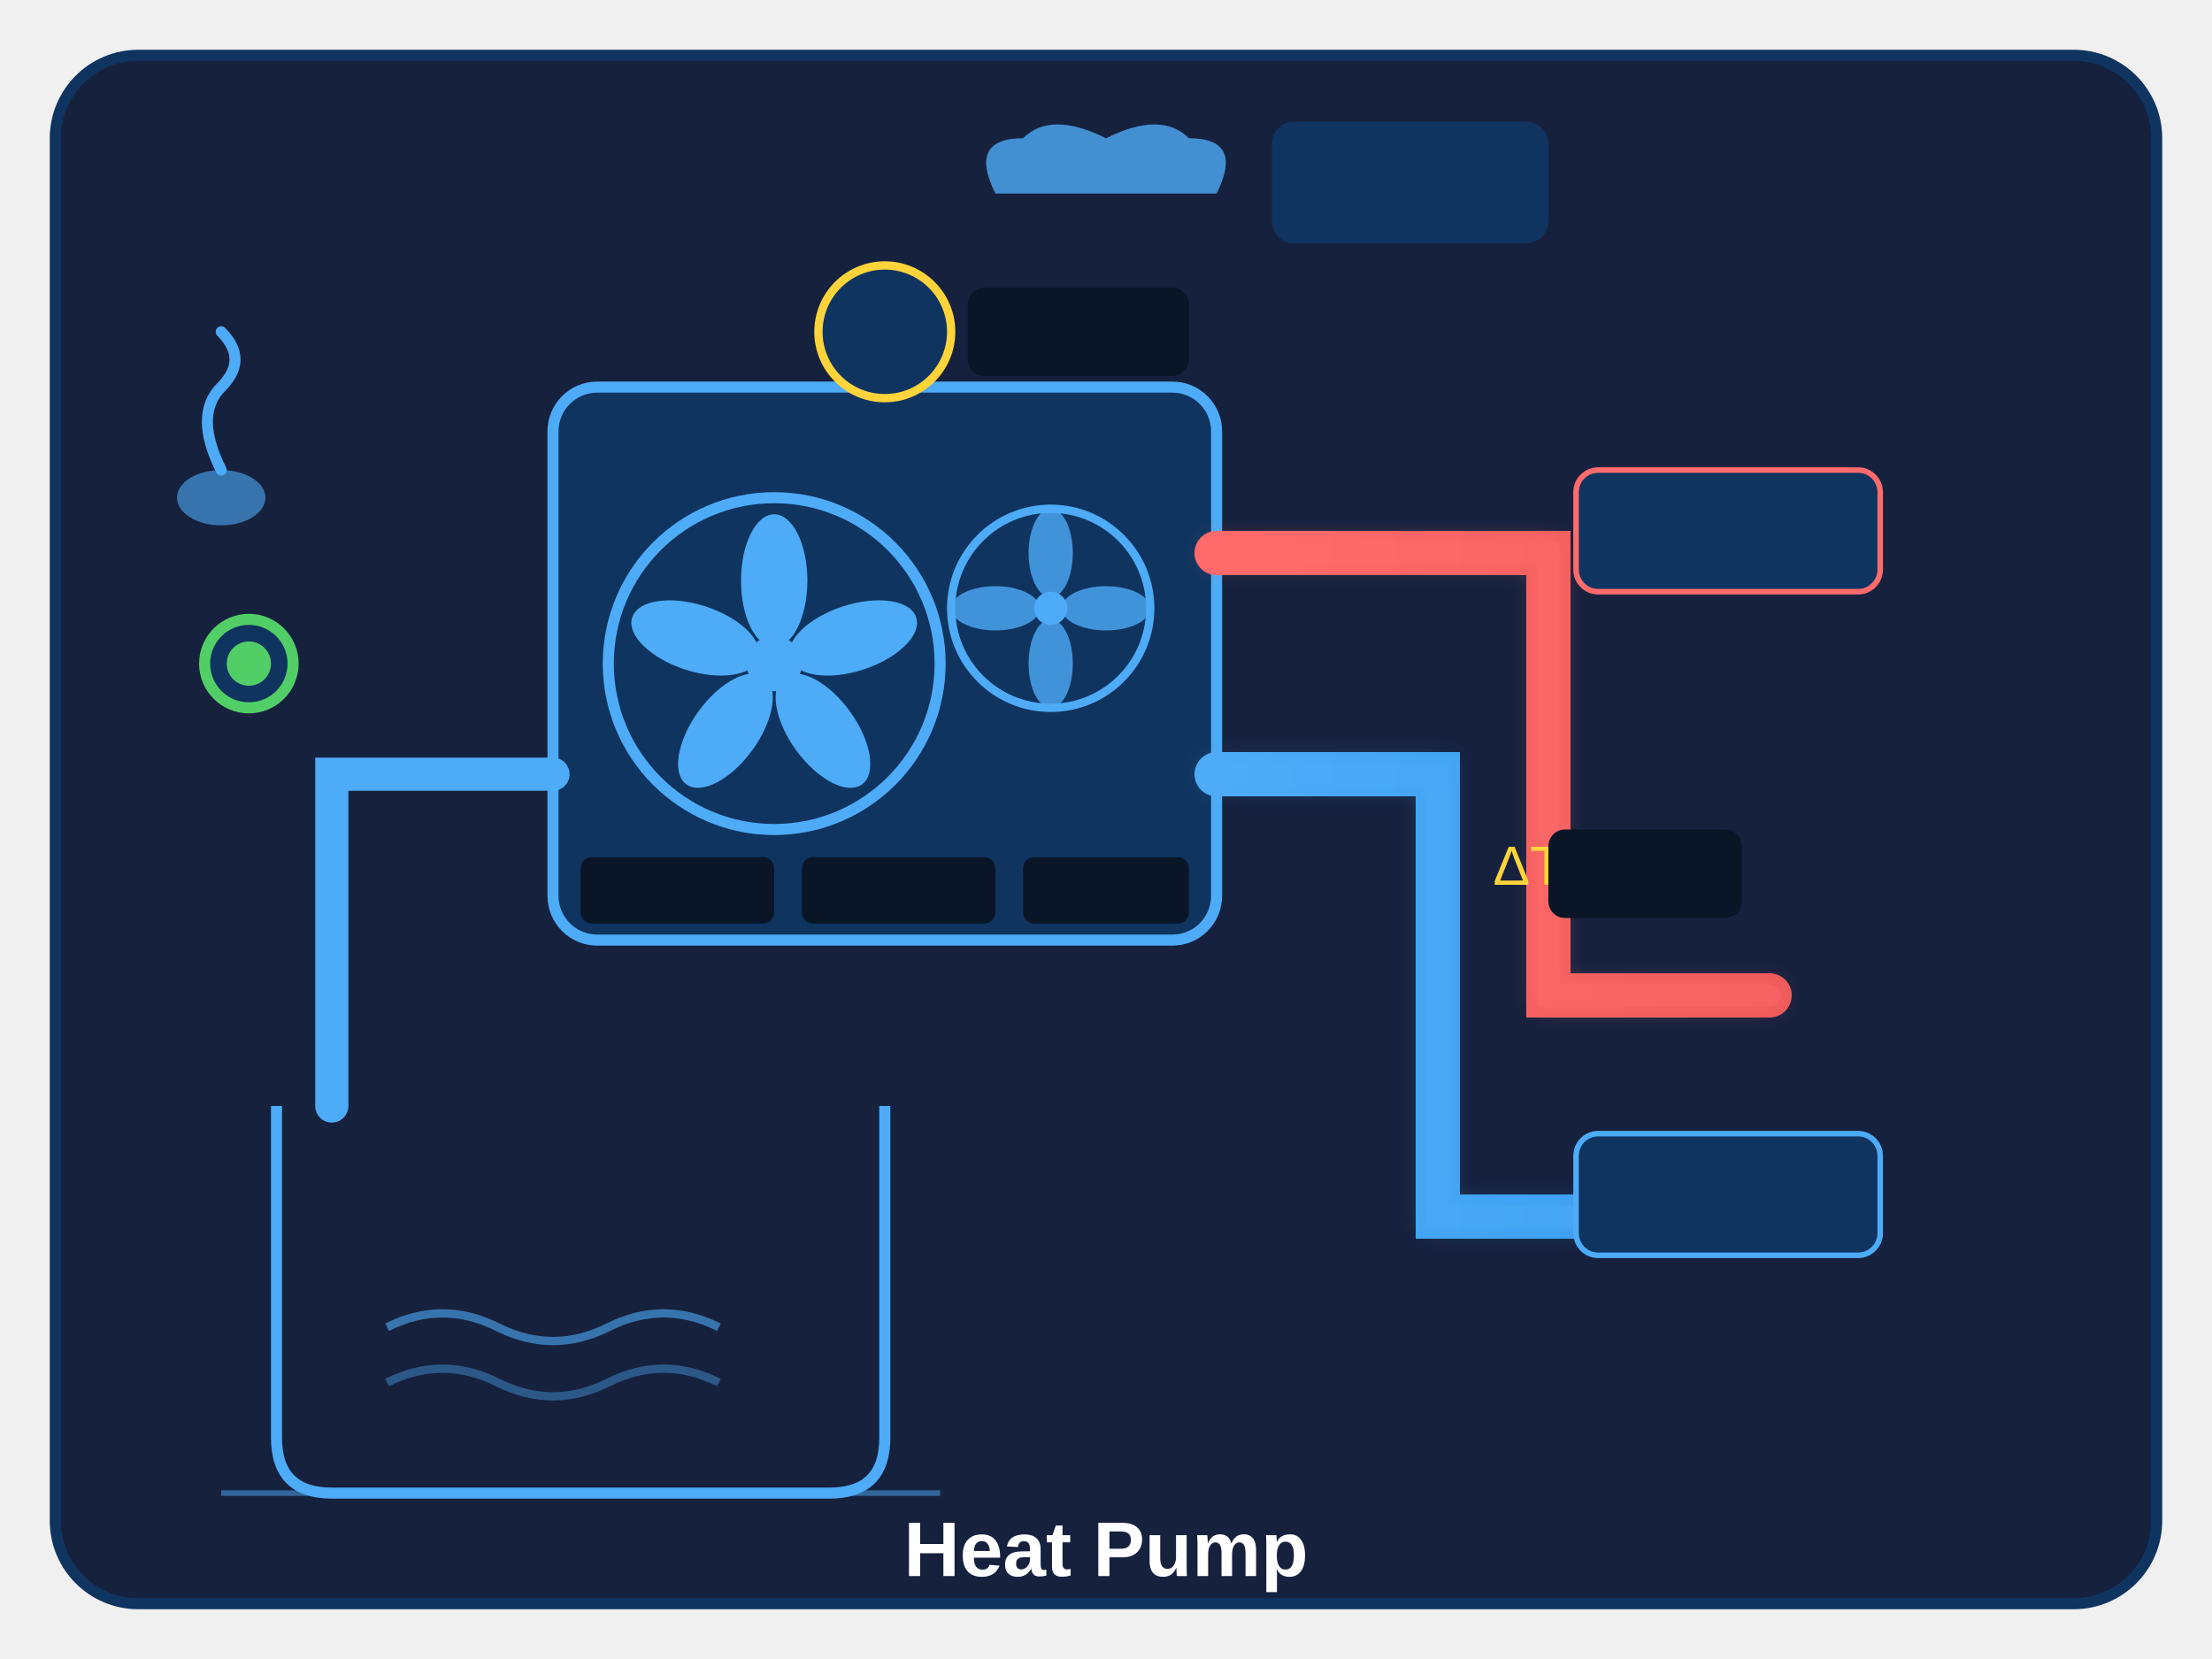
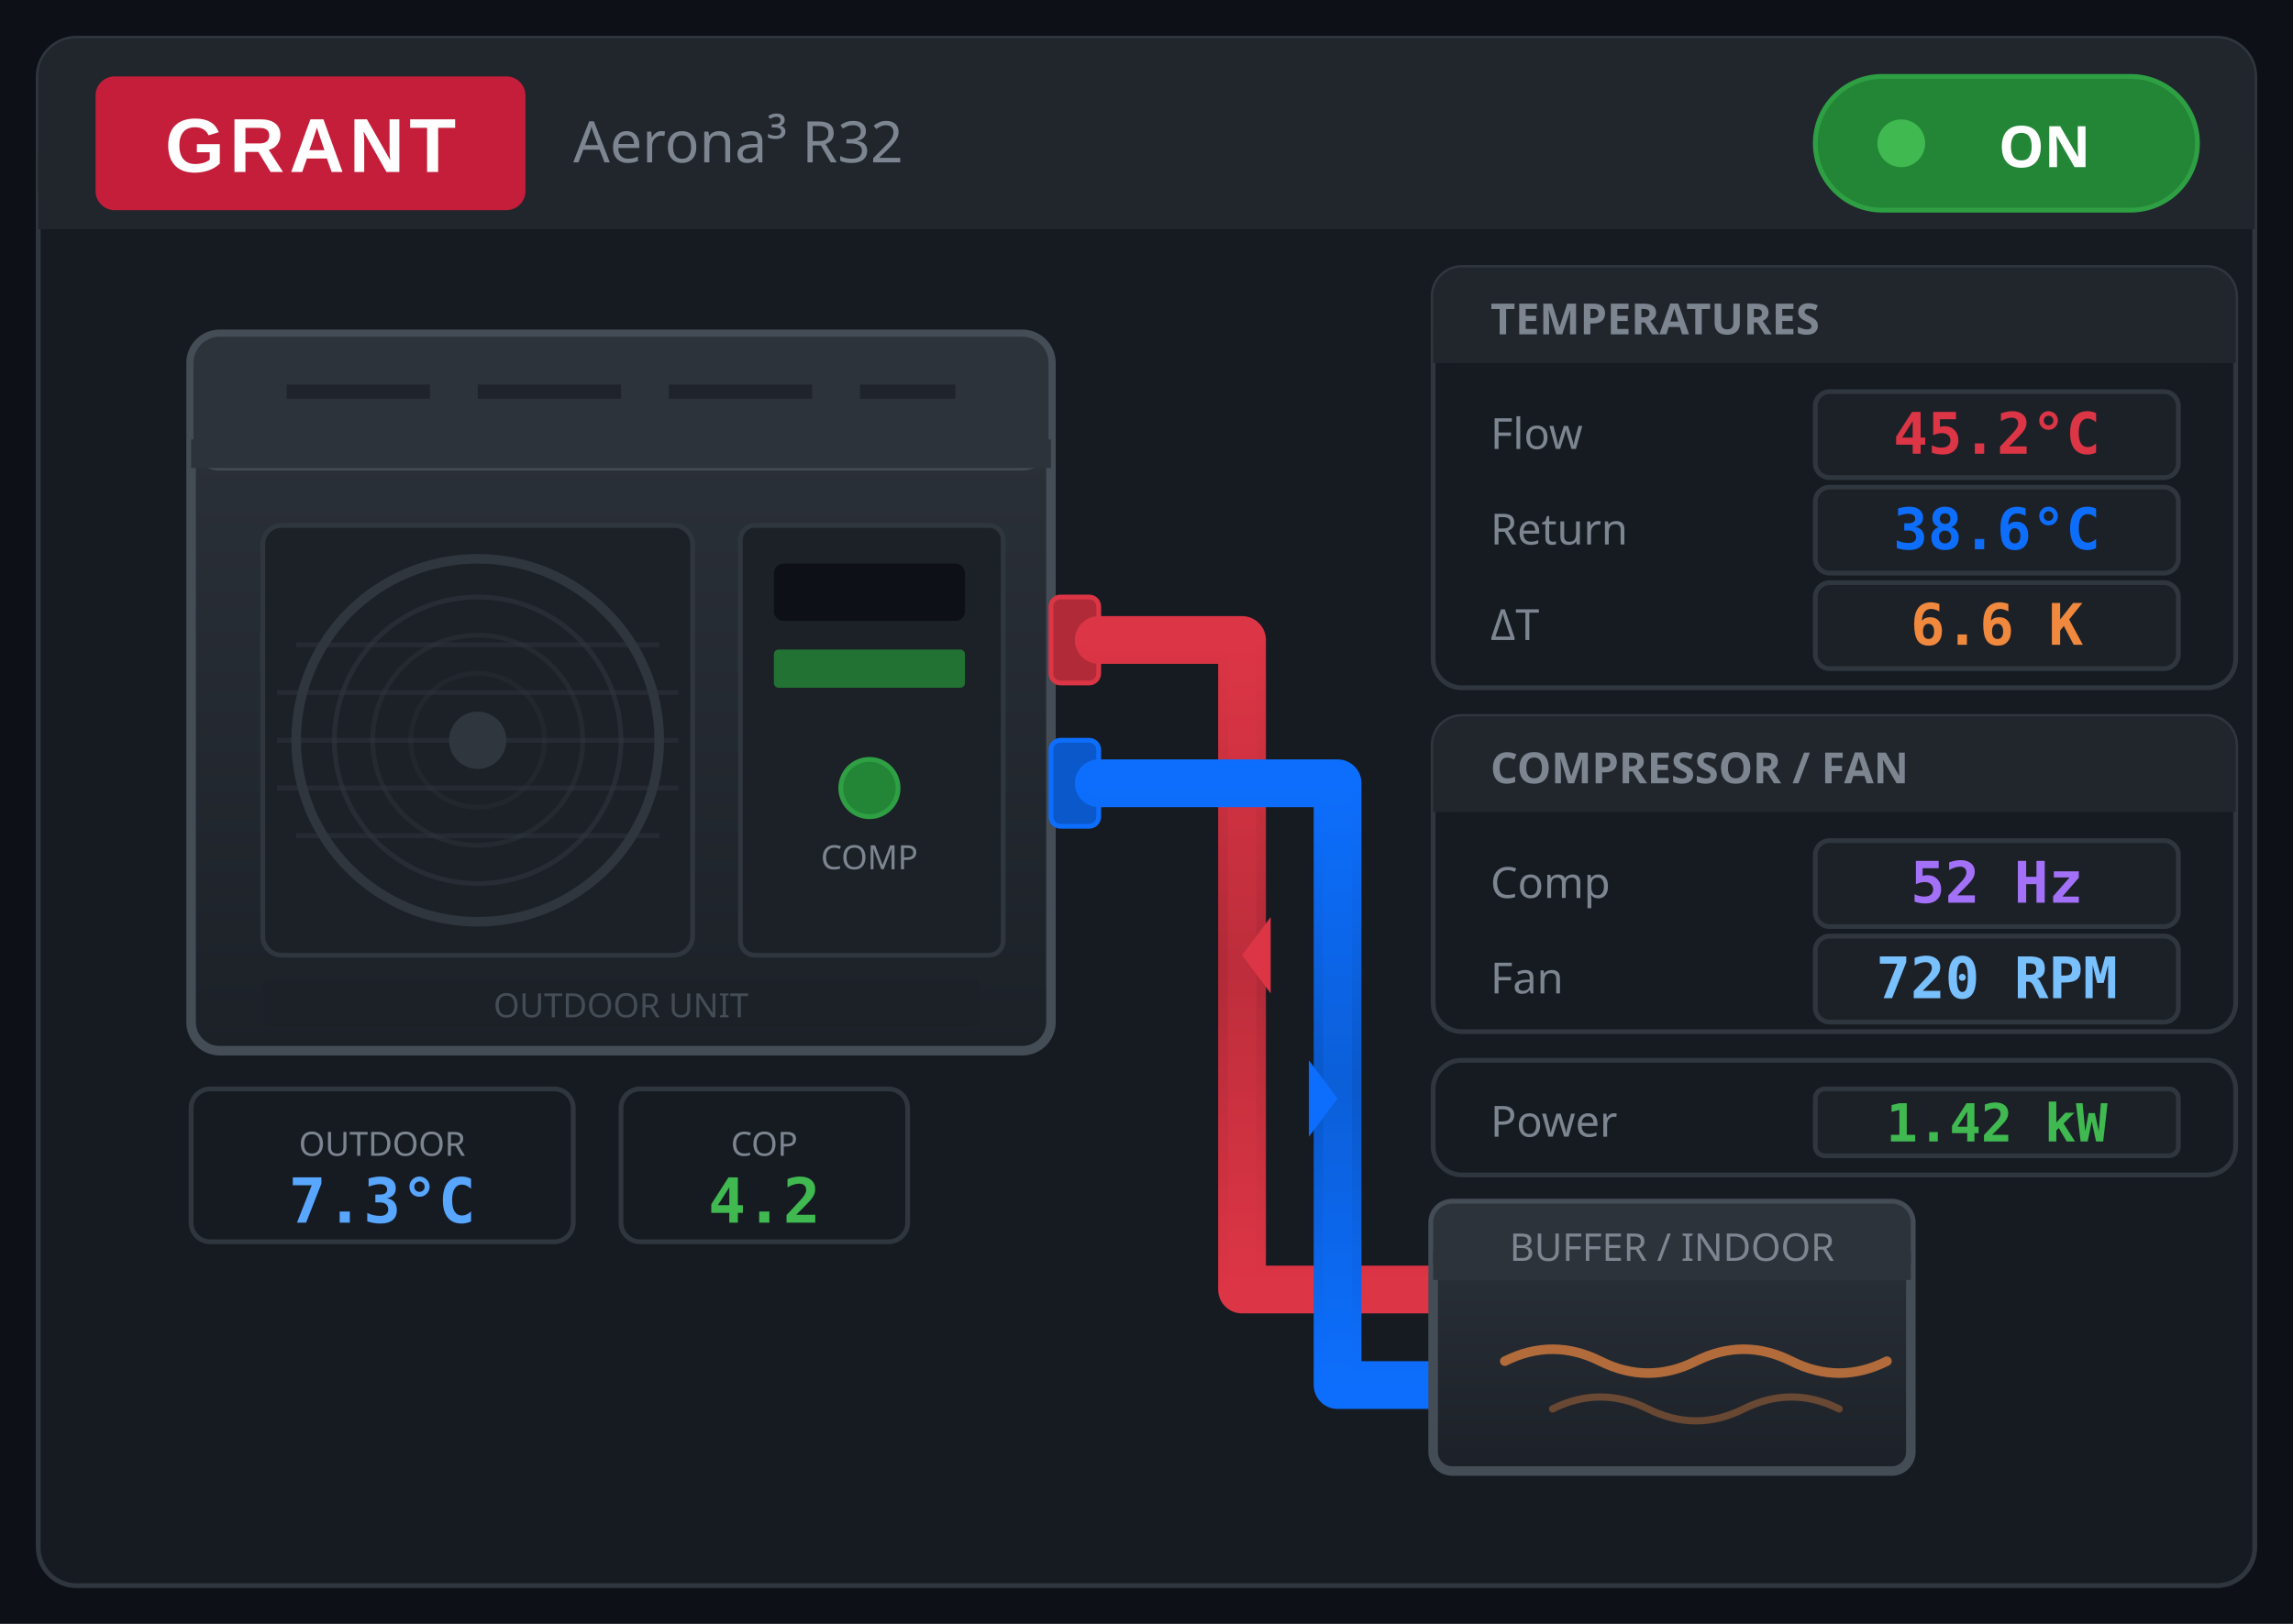
- <svg xmlns="http://www.w3.org/2000/svg" viewBox="0 0 400 300" style="background:#1a1a2e">
+ <svg xmlns="http://www.w3.org/2000/svg" viewBox="0 0 480 340" style="background:#0d1117">
  <defs>
-     <linearGradient id="flowGrad" x1="0%" y1="0%" x2="100%" y2="0%">
-       <stop offset="0%" style="stop-color:#ff6b6b" />
-       <stop offset="100%" style="stop-color:#ee5a5a" />
+     <linearGradient id="hotPipe" x1="0%" y1="0%" x2="0%" y2="100%">
+       <stop offset="0%" stop-color="#dc3545" />
+       <stop offset="50%" stop-color="#b02a37" />
+       <stop offset="100%" stop-color="#dc3545" />
    </linearGradient>
-     <linearGradient id="returnGrad" x1="0%" y1="0%" x2="100%" y2="0%">
-       <stop offset="0%" style="stop-color:#4dabf7" />
-       <stop offset="100%" style="stop-color:#339af0" />
+     <linearGradient id="coldPipe" x1="0%" y1="0%" x2="0%" y2="100%">
+       <stop offset="0%" stop-color="#0d6efd" />
+       <stop offset="50%" stop-color="#0a58ca" />
+       <stop offset="100%" stop-color="#0d6efd" />
    </linearGradient>
-     <filter id="glow">
-       <feGaussianBlur stdDeviation="2" result="coloredBlur" />
-       <feMerge>
-         <feMergeNode in="coloredBlur" />
-         <feMergeNode in="SourceGraphic" />
-       </feMerge>
-     </filter>
+     <linearGradient id="unitBody" x1="0%" y1="0%" x2="0%" y2="100%">
+       <stop offset="0%" stop-color="#2d333b" />
+       <stop offset="100%" stop-color="#1c2128" />
+     </linearGradient>
  </defs>
-   <rect x="10" y="10" width="380" height="280" rx="15" fill="#16213e" stroke="#0f3460" stroke-width="2" />
-   <text x="200" y="285" text-anchor="middle" fill="#ffffff" font-family="Arial" font-size="14" font-weight="bold">Heat Pump</text>
-   <g id="outdoor">
-     <path d="M180 35 Q175 25 185 25 Q190 20 200 25 Q210 20 215 25 Q225 25 220 35 Z" fill="#4dabf7" opacity="0.8" />
-     <rect id="outdoor_temp_bg" x="230" y="22" width="50" height="22" rx="4" fill="#0f3460" />
+   <rect x="0" y="0" width="480" height="340" fill="#0d1117" />
+   <rect x="8" y="8" width="464" height="324" rx="8" fill="#161b22" stroke="#30363d" stroke-width="1" />
+   <rect x="8" y="8" width="464" height="40" rx="8" fill="#21262d" />
+   <rect x="8" y="32" width="464" height="16" fill="#21262d" />
+   <g id="grant_logo" transform="translate(20, 16)">
+     <rect x="0" y="0" width="90" height="28" rx="4" fill="#c41e3a" />
+     <text x="45" y="20" text-anchor="middle" fill="#ffffff" font-family="Arial Black, Arial, sans-serif" font-size="16" font-weight="900" letter-spacing="1">GRANT</text>
+   </g>
+   <text id="model_number" x="120" y="34" fill="#7d8590" font-family="system-ui, sans-serif" font-size="12" font-weight="500">Aerona³ R32</text>
+   <g id="power_status" transform="translate(380, 16)">
+     <rect id="status_badge" x="0" y="0" width="80" height="28" rx="14" fill="#238636" stroke="#2ea043" stroke-width="1" />
+     <circle id="status_led" cx="18" cy="14" r="5" fill="#3fb950" />
+     <text id="status_text" x="48" y="19" text-anchor="middle" fill="#ffffff" font-family="system-ui, sans-serif" font-size="12" font-weight="600">ON</text>
  </g>
  <g id="heat_pump_unit">
-     <rect x="100" y="70" width="120" height="100" rx="8" fill="#0f3460" stroke="#4dabf7" stroke-width="2" />
-     <circle cx="140" cy="120" r="30" fill="none" stroke="#4dabf7" stroke-width="2" />
-     <g id="fan_blades" fill="#4dabf7">
-       <ellipse cx="140" cy="105" rx="6" ry="12" transform="rotate(0 140 120)" />
-       <ellipse cx="140" cy="105" rx="6" ry="12" transform="rotate(72 140 120)" />
-       <ellipse cx="140" cy="105" rx="6" ry="12" transform="rotate(144 140 120)" />
-       <ellipse cx="140" cy="105" rx="6" ry="12" transform="rotate(216 140 120)" />
-       <ellipse cx="140" cy="105" rx="6" ry="12" transform="rotate(288 140 120)" />
+     <rect x="40" y="70" width="180" height="150" rx="6" fill="url(#unitBody)" stroke="#444c56" stroke-width="2" />
+     <rect x="40" y="70" width="180" height="28" rx="6" fill="#2d333b" stroke="#444c56" stroke-width="1" />
+     <rect x="40" y="92" width="180" height="6" fill="#2d333b" />
+     <g stroke="#1c2128" stroke-width="3" opacity="0.8">
+       <line x1="60" y1="82" x2="90" y2="82" />
+       <line x1="100" y1="82" x2="130" y2="82" />
+       <line x1="140" y1="82" x2="170" y2="82" />
+       <line x1="180" y1="82" x2="200" y2="82" />
    </g>
-     <circle cx="140" cy="120" r="5" fill="#4dabf7" />
-     <circle cx="190" cy="110" r="18" fill="none" stroke="#4dabf7" stroke-width="1.5" />
-     <g fill="#4dabf7" opacity="0.8">
-       <ellipse cx="190" cy="100" rx="4" ry="8" transform="rotate(0 190 110)" />
-       <ellipse cx="190" cy="100" rx="4" ry="8" transform="rotate(90 190 110)" />
-       <ellipse cx="190" cy="100" rx="4" ry="8" transform="rotate(180 190 110)" />
-       <ellipse cx="190" cy="100" rx="4" ry="8" transform="rotate(270 190 110)" />
+     <rect x="55" y="110" width="90" height="90" rx="4" fill="#1c2128" stroke="#30363d" stroke-width="1" />
+     <circle cx="100" cy="155" r="38" fill="none" stroke="#30363d" stroke-width="2" />
+     <circle cx="100" cy="155" r="30" fill="none" stroke="#30363d" stroke-width="1" opacity="0.6" />
+     <circle cx="100" cy="155" r="22" fill="none" stroke="#30363d" stroke-width="1" opacity="0.4" />
+     <circle cx="100" cy="155" r="14" fill="none" stroke="#30363d" stroke-width="1" opacity="0.3" />
+     <circle cx="100" cy="155" r="6" fill="#30363d" />
+     <g stroke="#30363d" stroke-width="1" opacity="0.5">
+       <line x1="62" y1="135" x2="138" y2="135" />
+       <line x1="58" y1="145" x2="142" y2="145" />
+       <line x1="58" y1="155" x2="142" y2="155" />
+       <line x1="58" y1="165" x2="142" y2="165" />
+       <line x1="62" y1="175" x2="138" y2="175" />
    </g>
-     <circle cx="190" cy="110" r="3" fill="#4dabf7" />
-     <rect id="pump_status_bg" x="105" y="155" width="35" height="12" rx="2" fill="#0a1628" />
-     <rect id="freq_status_bg" x="145" y="155" width="35" height="12" rx="2" fill="#0a1628" />
-     <rect id="comp_status_bg" x="185" y="155" width="30" height="12" rx="2" fill="#0a1628" />
+     <rect x="155" y="110" width="55" height="90" rx="3" fill="#1c2128" stroke="#30363d" stroke-width="1" />
+     <rect x="162" y="118" width="40" height="12" rx="2" fill="#0d1117" />
+     <rect x="162" y="136" width="40" height="8" rx="1" fill="#238636" opacity="0.8" />
+     <circle id="comp_led" cx="182" cy="165" r="6" fill="#238636" stroke="#2ea043" stroke-width="1" />
+     <text x="182" y="182" text-anchor="middle" fill="#7d8590" font-family="system-ui, sans-serif" font-size="7">COMP</text>
+     <rect x="55" y="205" width="150" height="10" rx="1" fill="#1c2128" />
+     <text x="130" y="213" text-anchor="middle" fill="#444c56" font-family="system-ui, sans-serif" font-size="7">OUTDOOR UNIT</text>
+     <rect x="220" y="125" width="10" height="18" rx="2" fill="#b02a37" stroke="#dc3545" stroke-width="1" />
+     <rect x="220" y="155" width="10" height="18" rx="2" fill="#0a58ca" stroke="#0d6efd" stroke-width="1" />
  </g>
-   <g id="pressure">
-     <circle cx="160" cy="60" r="12" fill="#0f3460" stroke="#ffd43b" stroke-width="1.5" />
-     <rect id="pressure_bg" x="175" y="52" width="40" height="16" rx="3" fill="#0a1628" />
+   <path d="M230 134 L260 134 L260 270 L300 270" fill="none" stroke="url(#hotPipe)" stroke-width="10" stroke-linecap="round" stroke-linejoin="round" />
+   <path d="M230 134 L260 134 L260 270 L300 270" fill="none" stroke="#dc3545" stroke-width="6" stroke-linecap="round" stroke-linejoin="round" opacity="0.3" />
+   <path d="M230 164 L280 164 L280 290 L300 290" fill="none" stroke="url(#coldPipe)" stroke-width="10" stroke-linecap="round" stroke-linejoin="round" />
+   <path d="M230 164 L280 164 L280 290 L300 290" fill="none" stroke="#0d6efd" stroke-width="6" stroke-linecap="round" stroke-linejoin="round" opacity="0.3" />
+   <polygon points="260,200 266,192 266,208" fill="#dc3545" />
+   <polygon points="280,230 274,222 274,238" fill="#0d6efd" />
+   <g id="indoor_unit">
+     <rect x="300" y="252" width="100" height="56" rx="4" fill="url(#unitBody)" stroke="#444c56" stroke-width="2" />
+     <rect x="300" y="252" width="100" height="16" rx="4" fill="#2d333b" />
+     <rect x="300" y="262" width="100" height="6" fill="#2d333b" />
+     <text x="350" y="264" text-anchor="middle" fill="#7d8590" font-family="system-ui, sans-serif" font-size="8" font-weight="500">BUFFER / INDOOR</text>
+     <g id="heat_waves" opacity="0.7">
+       <path d="M315 285 Q325 280 335 285 Q345 290 355 285 Q365 280 375 285 Q385 290 395 285" fill="none" stroke="#f0883e" stroke-width="2" stroke-linecap="round" />
+       <path d="M325 295 Q335 290 345 295 Q355 300 365 295 Q375 290 385 295" fill="none" stroke="#f0883e" stroke-width="1.5" stroke-linecap="round" opacity="0.5" />
+     </g>
  </g>
-   <g id="flow_pipe">
-     <path d="M220 100 L280 100 L280 180 L320 180" fill="none" stroke="url(#flowGrad)" stroke-width="8" stroke-linecap="round" />
-     <path d="M220 100 L280 100 L280 180 L320 180" fill="none" stroke="#ff6b6b" stroke-width="4" stroke-linecap="round" opacity="0.5" filter="url(#glow)" />
-     <rect id="flow_temp_bg" x="285" y="85" width="55" height="22" rx="4" fill="#0f3460" stroke="#ff6b6b" stroke-width="1" />
+   <g id="temp_panel">
+     <rect x="300" y="56" width="168" height="88" rx="6" fill="#161b22" stroke="#30363d" stroke-width="1" />
+     <rect x="300" y="56" width="168" height="20" rx="6" fill="#21262d" />
+     <rect x="300" y="70" width="168" height="6" fill="#21262d" />
+     <text x="312" y="70" fill="#7d8590" font-family="system-ui, sans-serif" font-size="9" font-weight="600">TEMPERATURES</text>
+     <text x="312" y="94" fill="#7d8590" font-family="system-ui, sans-serif" font-size="9">Flow</text>
+     <rect id="flow_temp_bg" x="380" y="82" width="76" height="18" rx="3" fill="#1c2128" stroke="#30363d" stroke-width="1" />
+     <text id="flow_temp" x="418" y="95" text-anchor="middle" fill="#dc3545" font-family="monospace" font-size="12" font-weight="600">45.2°C</text>
+     <text x="312" y="114" fill="#7d8590" font-family="system-ui, sans-serif" font-size="9">Return</text>
+     <rect id="return_temp_bg" x="380" y="102" width="76" height="18" rx="3" fill="#1c2128" stroke="#30363d" stroke-width="1" />
+     <text id="return_temp" x="418" y="115" text-anchor="middle" fill="#0d6efd" font-family="monospace" font-size="12" font-weight="600">38.6°C</text>
+     <text x="312" y="134" fill="#7d8590" font-family="system-ui, sans-serif" font-size="9">ΔT</text>
+     <rect id="delta_t_bg" x="380" y="122" width="76" height="18" rx="3" fill="#1c2128" stroke="#30363d" stroke-width="1" />
+     <text id="delta_t" x="418" y="135" text-anchor="middle" fill="#f0883e" font-family="monospace" font-size="12" font-weight="600">6.6 K</text>
  </g>
-   <g id="return_pipe">
-     <path d="M220 140 L260 140 L260 220 L320 220" fill="none" stroke="url(#returnGrad)" stroke-width="8" stroke-linecap="round" />
-     <path d="M220 140 L260 140 L260 220 L320 220" fill="none" stroke="#4dabf7" stroke-width="4" stroke-linecap="round" opacity="0.5" filter="url(#glow)" />
-     <rect id="return_temp_bg" x="285" y="205" width="55" height="22" rx="4" fill="#0f3460" stroke="#4dabf7" stroke-width="1" />
+   <g id="speed_panel">
+     <rect x="300" y="150" width="168" height="66" rx="6" fill="#161b22" stroke="#30363d" stroke-width="1" />
+     <rect x="300" y="150" width="168" height="20" rx="6" fill="#21262d" />
+     <rect x="300" y="164" width="168" height="6" fill="#21262d" />
+     <text x="312" y="164" fill="#7d8590" font-family="system-ui, sans-serif" font-size="9" font-weight="600">COMPRESSOR / FAN</text>
+     <text x="312" y="188" fill="#7d8590" font-family="system-ui, sans-serif" font-size="9">Comp</text>
+     <rect id="comp_hz_bg" x="380" y="176" width="76" height="18" rx="3" fill="#1c2128" stroke="#30363d" stroke-width="1" />
+     <text id="comp_hz" x="418" y="189" text-anchor="middle" fill="#a371f7" font-family="monospace" font-size="12" font-weight="600">52 Hz</text>
+     <text x="312" y="208" fill="#7d8590" font-family="system-ui, sans-serif" font-size="9">Fan</text>
+     <rect id="fan_rpm_bg" x="380" y="196" width="76" height="18" rx="3" fill="#1c2128" stroke="#30363d" stroke-width="1" />
+     <text id="fan_rpm" x="418" y="209" text-anchor="middle" fill="#79c0ff" font-family="monospace" font-size="12" font-weight="600">720 RPM</text>
  </g>
-   <g id="buffer">
-     <path d="M50 200 L50 260 Q50 270 60 270 L150 270 Q160 270 160 260 L160 200" fill="none" stroke="#4dabf7" stroke-width="2" />
-     <path d="M70 240 Q80 235 90 240 Q100 245 110 240 Q120 235 130 240" fill="none" stroke="#4dabf7" stroke-width="1.5" opacity="0.6" />
-     <path d="M70 250 Q80 245 90 250 Q100 255 110 250 Q120 245 130 250" fill="none" stroke="#4dabf7" stroke-width="1.5" opacity="0.4" />
-     <line x1="40" y1="270" x2="170" y2="270" stroke="#4dabf7" stroke-width="1" opacity="0.5" />
+   <g id="power_panel">
+     <rect x="300" y="222" width="168" height="24" rx="6" fill="#161b22" stroke="#30363d" stroke-width="1" />
+     <text x="312" y="238" fill="#7d8590" font-family="system-ui, sans-serif" font-size="9">Power</text>
+     <rect id="power_bg" x="380" y="228" width="76" height="14" rx="2" fill="#1c2128" stroke="#30363d" stroke-width="1" />
+     <text id="power" x="418" y="239" text-anchor="middle" fill="#3fb950" font-family="monospace" font-size="11" font-weight="600">1.42 kW</text>
  </g>
-   <path d="M100 140 L60 140 L60 200" fill="none" stroke="#4dabf7" stroke-width="6" stroke-linecap="round" />
-   <g id="status_indicator">
-     <circle cx="45" cy="120" r="8" fill="#0f3460" stroke="#51cf66" stroke-width="2" />
-     <circle id="status_dot" cx="45" cy="120" r="4" fill="#51cf66" />
-   </g>
-   <g id="hot_water" transform="translate(30, 60)">
-     <path d="M10 25 Q5 15 10 10 Q15 5 10 0" fill="none" stroke="#4dabf7" stroke-width="2" stroke-linecap="round" />
-     <ellipse cx="10" cy="30" rx="8" ry="5" fill="#4dabf7" opacity="0.6" />
-   </g>
-   <g id="delta_t">
-     <text x="270" y="160" fill="#ffd43b" font-family="Arial" font-size="10">ΔT</text>
-     <rect id="delta_t_bg" x="280" y="150" width="35" height="16" rx="3" fill="#0a1628" />
+   <g id="bottom_info">
+     <rect x="40" y="228" width="80" height="32" rx="4" fill="#161b22" stroke="#30363d" stroke-width="1" />
+     <text x="80" y="242" text-anchor="middle" fill="#7d8590" font-family="system-ui, sans-serif" font-size="7">OUTDOOR</text>
+     <text id="outdoor_temp" x="80" y="256" text-anchor="middle" fill="#58a6ff" font-family="monospace" font-size="13" font-weight="600">7.3°C</text>
+     <rect x="130" y="228" width="60" height="32" rx="4" fill="#161b22" stroke="#30363d" stroke-width="1" />
+     <text x="160" y="242" text-anchor="middle" fill="#7d8590" font-family="system-ui, sans-serif" font-size="7">COP</text>
+     <text id="cop" x="160" y="256" text-anchor="middle" fill="#3fb950" font-family="monospace" font-size="13" font-weight="600">4.2</text>
  </g>
</svg>
